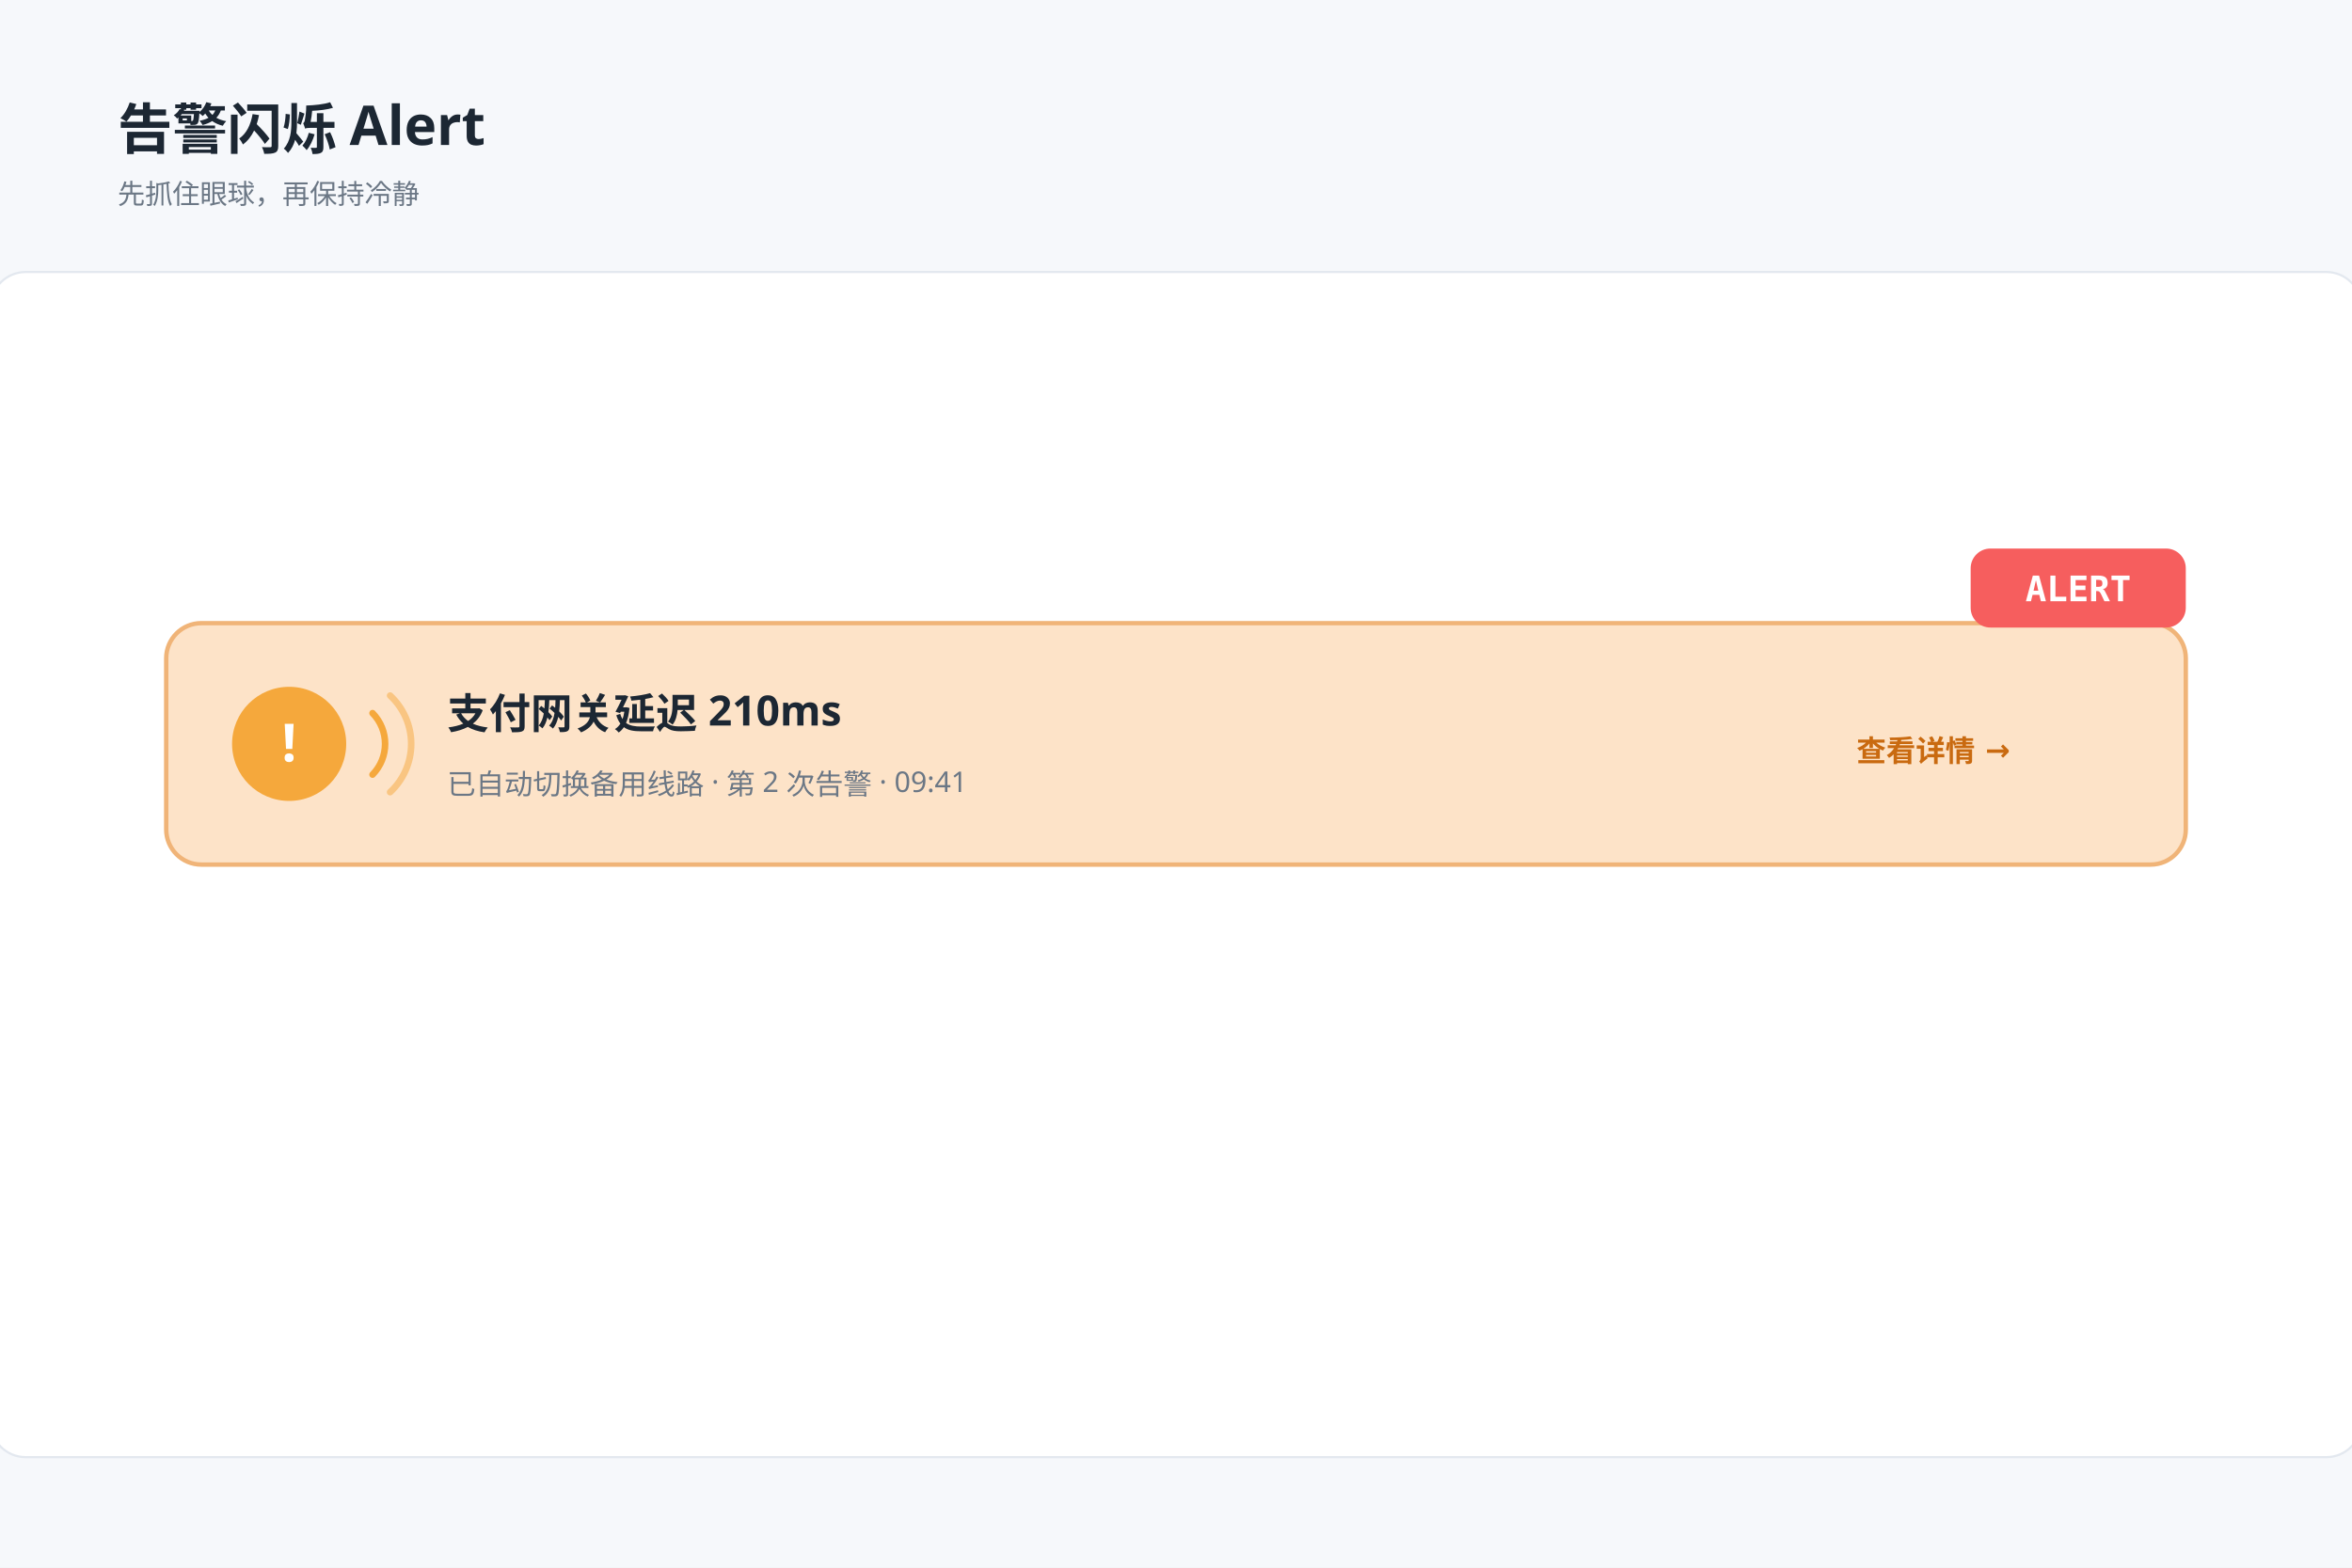
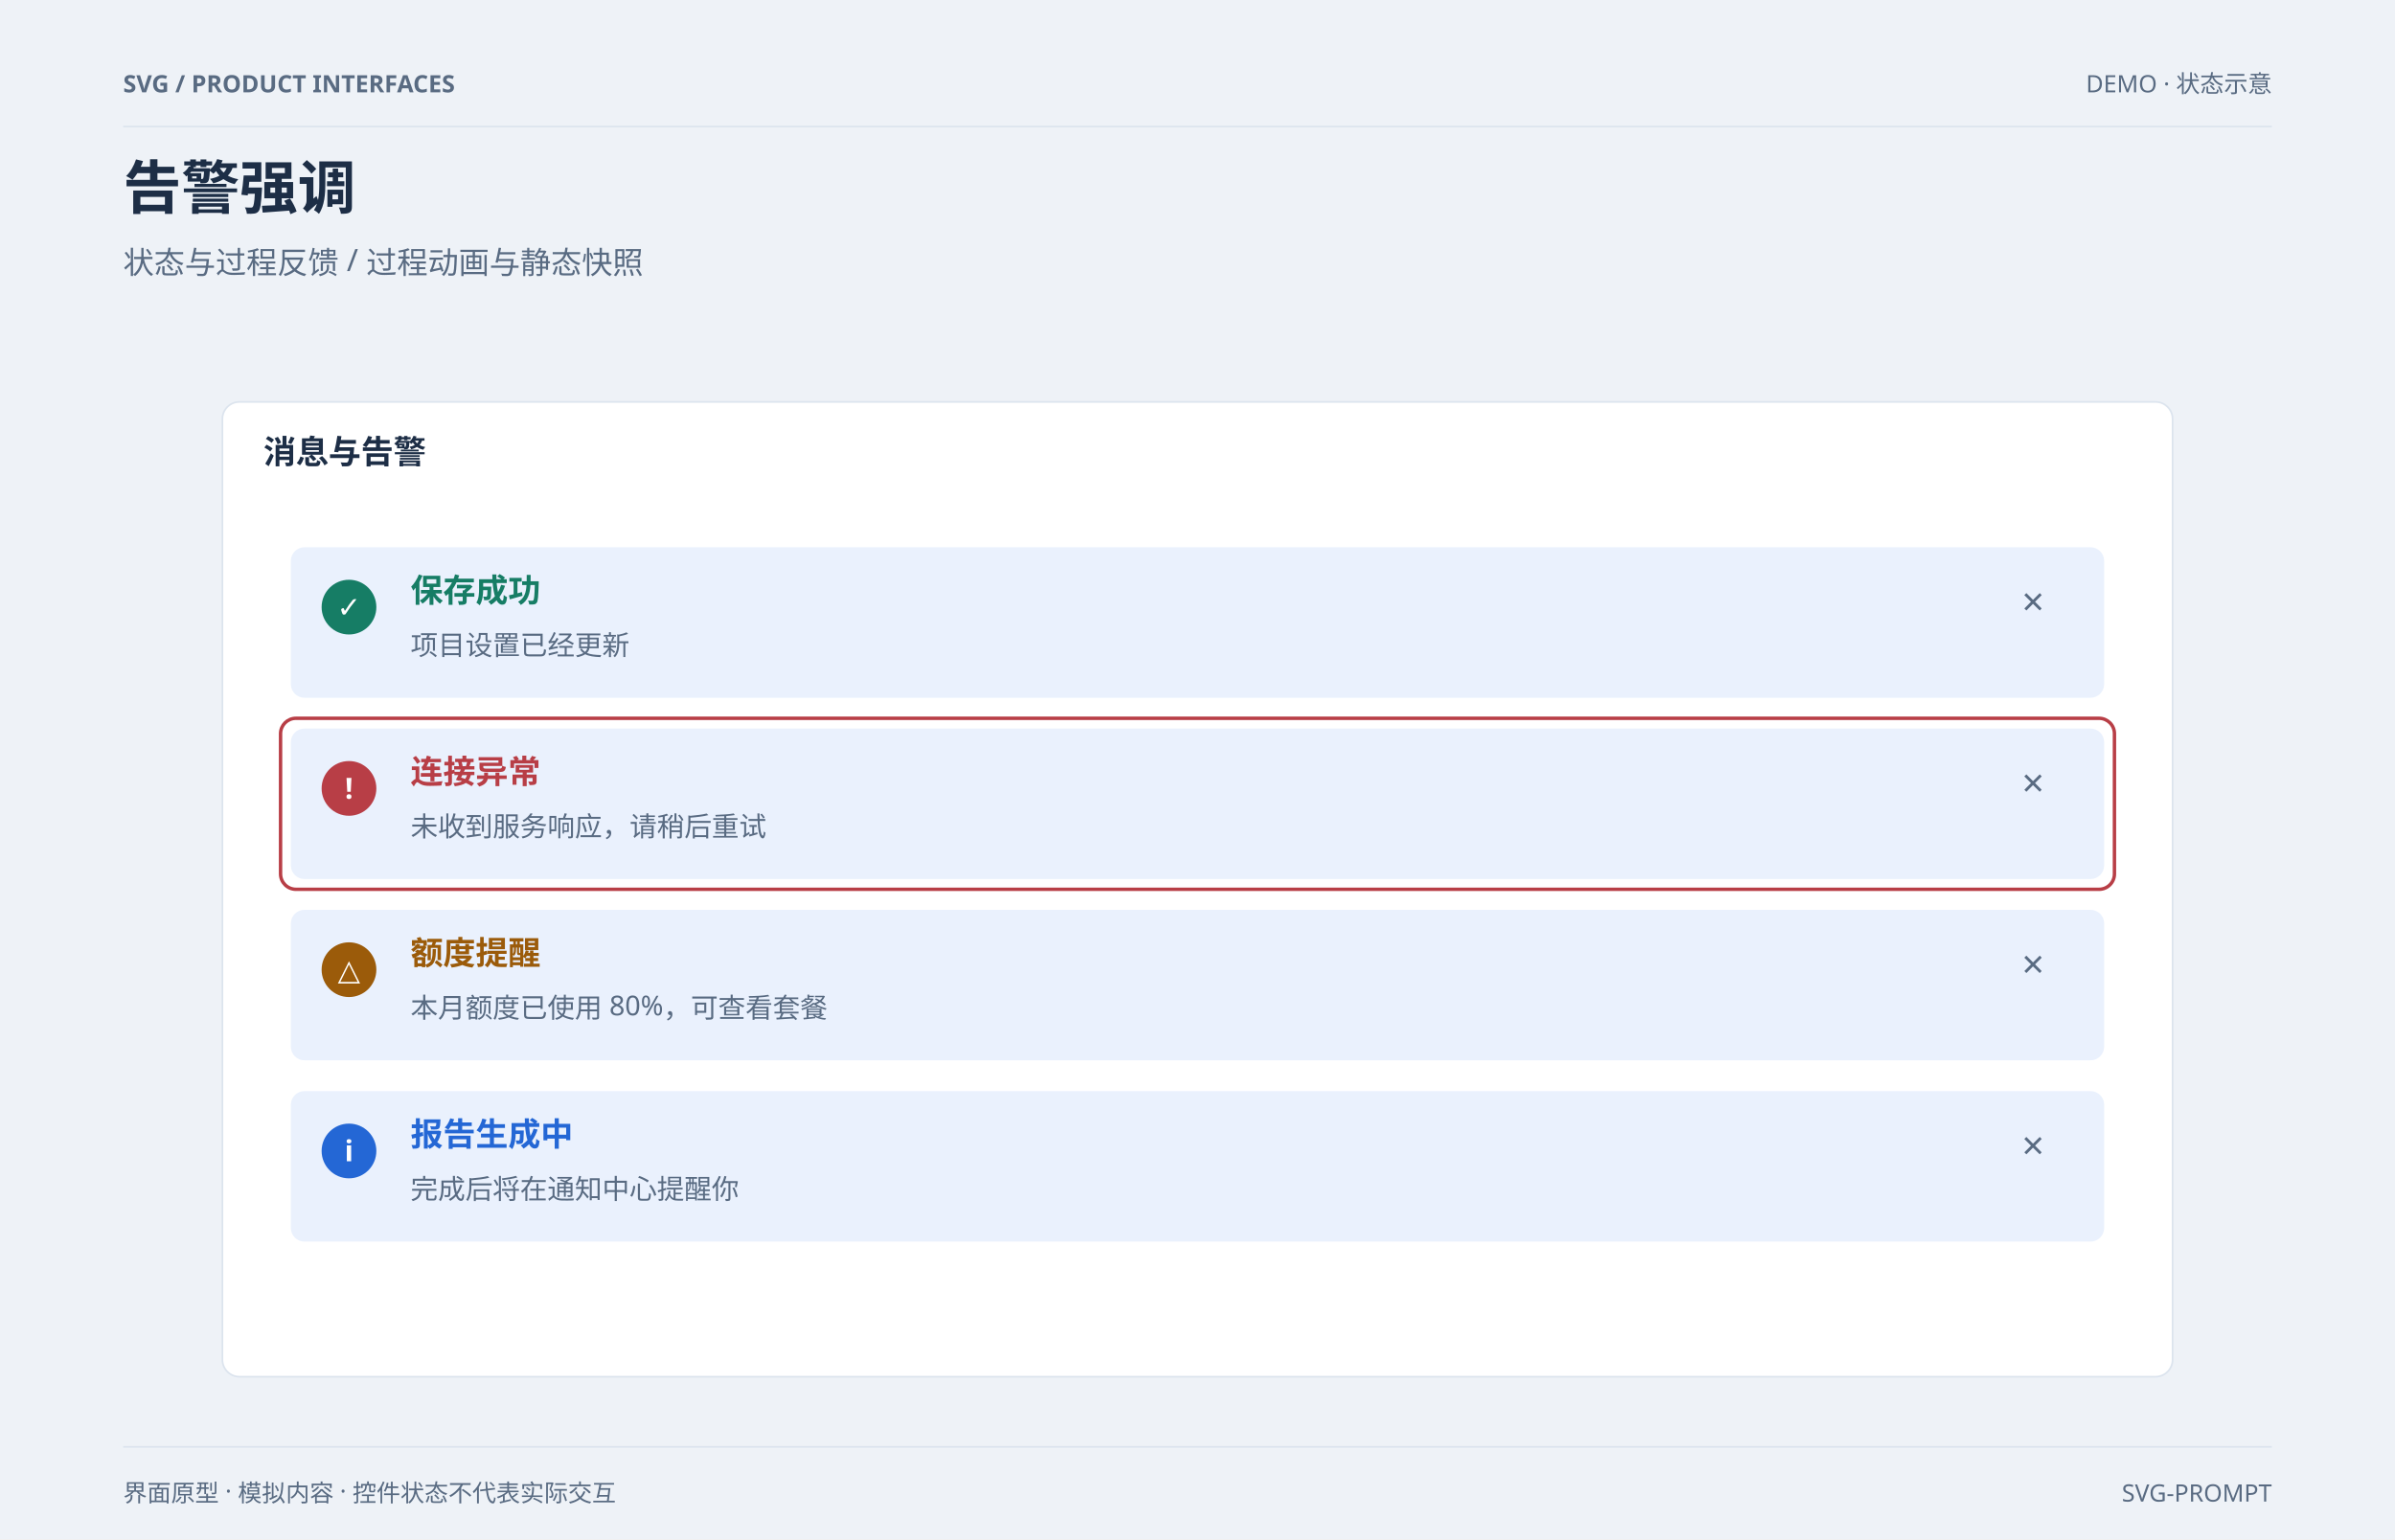
- <svg xmlns="http://www.w3.org/2000/svg" width="1200" height="800" viewBox="0 0 1200 800" font-family="PingFang SC, Hiragino Sans GB, Microsoft YaHei, sans-serif">
-   <rect width="1200" height="800" fill="#f6f8fb" />
-   <text x="60" y="76" font-size="28" font-weight="700" fill="#1c2733">告警闪烁 Alert</text>
-   <text x="60" y="104" font-size="14" fill="#6b7785">先抓住眼球，再保持冷静</text>
-   <g transform="translate(600,430) scale(1.12) translate(-600,-430)">
-     <g>
-       <rect x="60" y="170" width="1080" height="540" rx="16" fill="#ffffff" stroke="#e3e8ef" />
-       <g>
-         <animate attributeName="opacity" values="1;0.12;1;0.12;1;1" keyTimes="0;0.07;0.14;0.21;0.28;1" dur="2.2s" repeatCount="indefinite" />
-         <rect x="140" y="330" width="920" height="110" rx="16" fill="#fde3c8" stroke="#f0b478" stroke-width="2">
-           <animate attributeName="fill" values="#fde3c8;#f8cfa0;#fde3c8;#f8cfa0;#fde3c8;#fde3c8" keyTimes="0;0.07;0.14;0.21;0.28;1" dur="2.2s" repeatCount="indefinite" />
-         </rect>
-         <circle cx="196" cy="385" r="26" fill="#f5a83c" />
-         <text x="196" y="393" font-size="24" fill="#fff" text-anchor="middle" font-weight="800">!</text>
-         <path d="M 234 371 a 20 20 0 0 1 0 28" fill="none" stroke="#f5a83c" stroke-width="3" stroke-linecap="round">
-           <animate attributeName="opacity" values="1;0.15;1" dur="1.1s" repeatCount="indefinite" />
-         </path>
-         <path d="M 242 363 a 30 30 0 0 1 0 44" fill="none" stroke="#f5a83c" stroke-width="3" stroke-linecap="round" opacity="0.5">
-           <animate attributeName="opacity" values="0.5;0.05;0.5" dur="1.1s" repeatCount="indefinite" />
-         </path>
-         <text x="268" y="378" font-size="19" fill="#1c2733" text-anchor="start" font-weight="700">支付网关延迟 210ms</text>
-         <text x="268" y="408" font-size="13" fill="#6b7785" text-anchor="start">已自动切换备用线路 · 第 2 次告警 · 09:41</text>
-         <text x="980" y="393" font-size="13.5" fill="#c96a10" text-anchor="end" font-weight="700">查看详情 →</text>
-       </g>
-       <g>
-         <rect x="962" y="296" width="98" height="36" rx="9" fill="#f65e5e">
-           <animate attributeName="opacity" values="1;0.1;1" dur="0.7s" repeatCount="indefinite" />
-         </rect>
-         <text x="1011" y="320" font-size="16" fill="#fff" text-anchor="middle" font-weight="800" font-family="SFMono-Regular, Menlo, monospace">ALERT</text>
-       </g>
-     </g>
-   </g>
+ <svg xmlns="http://www.w3.org/2000/svg" width="1400" height="900" viewBox="0 0 1400 900" font-family="PingFang SC, Microsoft YaHei, sans-serif" role="img" aria-labelledby="title desc">
+   <rect x="0.000" y="0.000" width="1400.000" height="900.000" rx="0" fill="#eef2f7" />
+   <text x="72.000" y="54.000" font-size="14" fill="#596b82" text-anchor="start" font-weight="600">SVG / PRODUCT INTERFACES</text>
+   <text x="1328.000" y="54.000" font-size="14" fill="#596b82" text-anchor="end" font-weight="400">DEMO · 状态示意</text>
+   <line x1="72.000" y1="74.000" x2="1328.000" y2="74.000" stroke="#dce4ee" stroke-width="1" />
+   <text x="72.000" y="122.000" font-size="34" fill="#1d2e46" text-anchor="start" font-weight="700">告警强调</text>
+   <text x="72.000" y="160.000" font-size="18" fill="#596b82" text-anchor="start" font-weight="400">状态与过程反馈 / 过程动画与静态快照</text>
+   <line x1="72.000" y1="846.000" x2="1328.000" y2="846.000" stroke="#dce4ee" stroke-width="1" />
+   <text x="72.000" y="878.000" font-size="14" fill="#596b82" text-anchor="start" font-weight="400">界面原型 · 模拟内容 · 控件状态不代表实际交互</text>
+   <text x="1328.000" y="878.000" font-size="14" fill="#596b82" text-anchor="end" font-weight="400">SVG-PROMPT</text>
+   <rect x="130.000" y="235.000" width="1140.000" height="570.000" rx="10" fill="#ffffff" stroke="#dce4ee" />
+   <text x="154.000" y="271.000" font-size="19" fill="#1d2e46" text-anchor="start" font-weight="600">消息与告警</text>
+   <rect x="170.000" y="320.000" width="1060.000" height="88.000" rx="8" fill="#eaf1fd" />
+   <circle cx="204.000" cy="355.000" r="16" fill="#167d65" />
+   <text x="204.000" y="361.000" font-size="17" fill="#ffffff" text-anchor="middle" font-weight="700">✓</text>
+   <text x="240.000" y="352.000" font-size="19" fill="#167d65" text-anchor="start" font-weight="600">保存成功</text>
+   <text x="240.000" y="383.000" font-size="16" fill="#596b82" text-anchor="start" font-weight="400">项目设置已经更新</text>
+   <text x="1195.000" y="360.000" font-size="23" fill="#596b82" text-anchor="end" font-weight="400">×</text>
+   <rect x="170.000" y="426.000" width="1060.000" height="88.000" rx="8" fill="#eaf1fd" />
+   <circle cx="204.000" cy="461.000" r="16" fill="#b83e46" />
+   <text x="204.000" y="467.000" font-size="17" fill="#ffffff" text-anchor="middle" font-weight="700">!</text>
+   <text x="240.000" y="458.000" font-size="19" fill="#b83e46" text-anchor="start" font-weight="600">连接异常</text>
+   <text x="240.000" y="489.000" font-size="16" fill="#596b82" text-anchor="start" font-weight="400">未收到服务响应，请稍后重试</text>
+   <text x="1195.000" y="466.000" font-size="23" fill="#596b82" text-anchor="end" font-weight="400">×</text>
+   <rect x="170.000" y="532.000" width="1060.000" height="88.000" rx="8" fill="#eaf1fd" />
+   <circle cx="204.000" cy="567.000" r="16" fill="#9b5b0a" />
+   <text x="204.000" y="573.000" font-size="17" fill="#ffffff" text-anchor="middle" font-weight="700">△</text>
+   <text x="240.000" y="564.000" font-size="19" fill="#9b5b0a" text-anchor="start" font-weight="600">额度提醒</text>
+   <text x="240.000" y="595.000" font-size="16" fill="#596b82" text-anchor="start" font-weight="400">本月额度已使用 80%，可查看套餐</text>
+   <text x="1195.000" y="572.000" font-size="23" fill="#596b82" text-anchor="end" font-weight="400">×</text>
+   <rect x="170.000" y="638.000" width="1060.000" height="88.000" rx="8" fill="#eaf1fd" />
+   <circle cx="204.000" cy="673.000" r="16" fill="#2467d5" />
+   <text x="204.000" y="679.000" font-size="17" fill="#ffffff" text-anchor="middle" font-weight="700">i</text>
+   <text x="240.000" y="670.000" font-size="19" fill="#2467d5" text-anchor="start" font-weight="600">报告生成中</text>
+   <text x="240.000" y="701.000" font-size="16" fill="#596b82" text-anchor="start" font-weight="400">完成后将在通知中心提醒你</text>
+   <text x="1195.000" y="678.000" font-size="23" fill="#596b82" text-anchor="end" font-weight="400">×</text>
+   <rect class="motion" x="164" y="420" width="1072" height="100" rx="9" fill="none" stroke="#b83e46" stroke-width="2">
+     <animate attributeName="opacity" values="0.25;0.85;0.25" keyTimes="0;0.5;1" dur="3s" repeatCount="indefinite" fill="freeze" calcMode="linear" />
+   </rect>
+   <text x="190.000" y="785.000" font-size="14" fill="#596b82" text-anchor="start" font-weight="400" class="fallback">告警内容持续可读；仅边框缓慢强调。</text>
+   <style>.fallback{display:none}@media(prefers-reduced-motion:reduce){.motion{display:none}.fallback{display:inline}}</style>
</svg>
